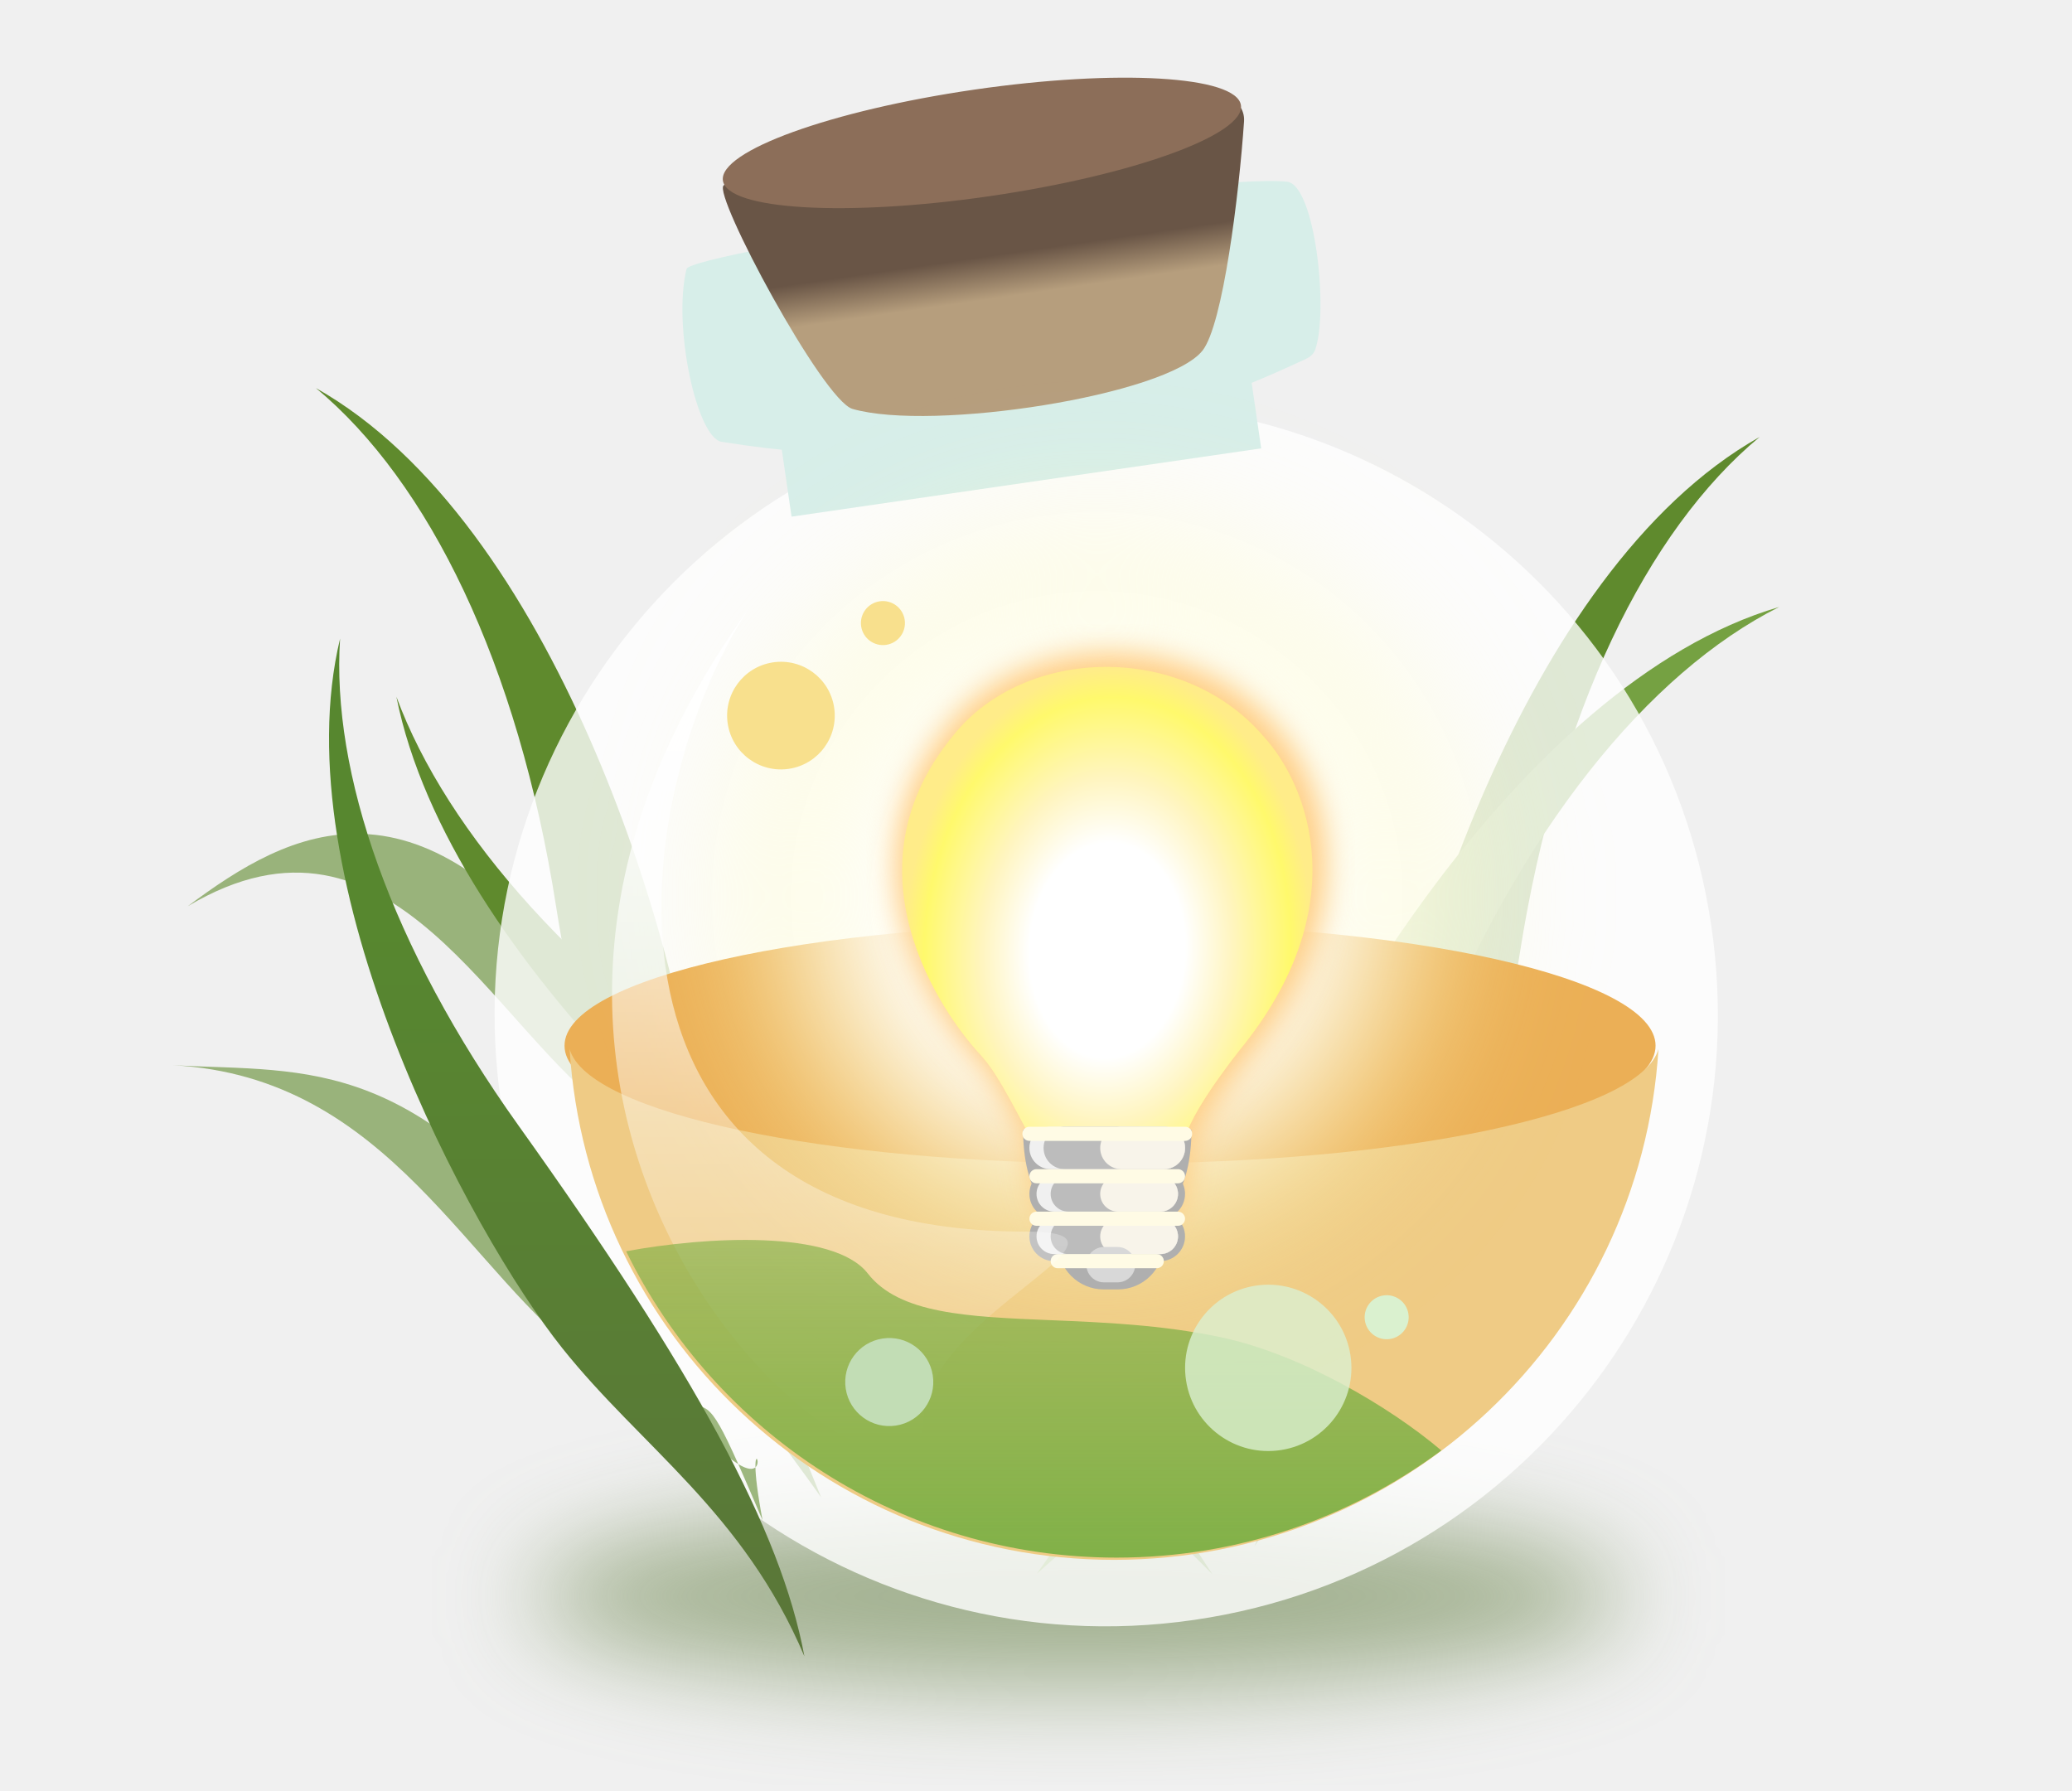
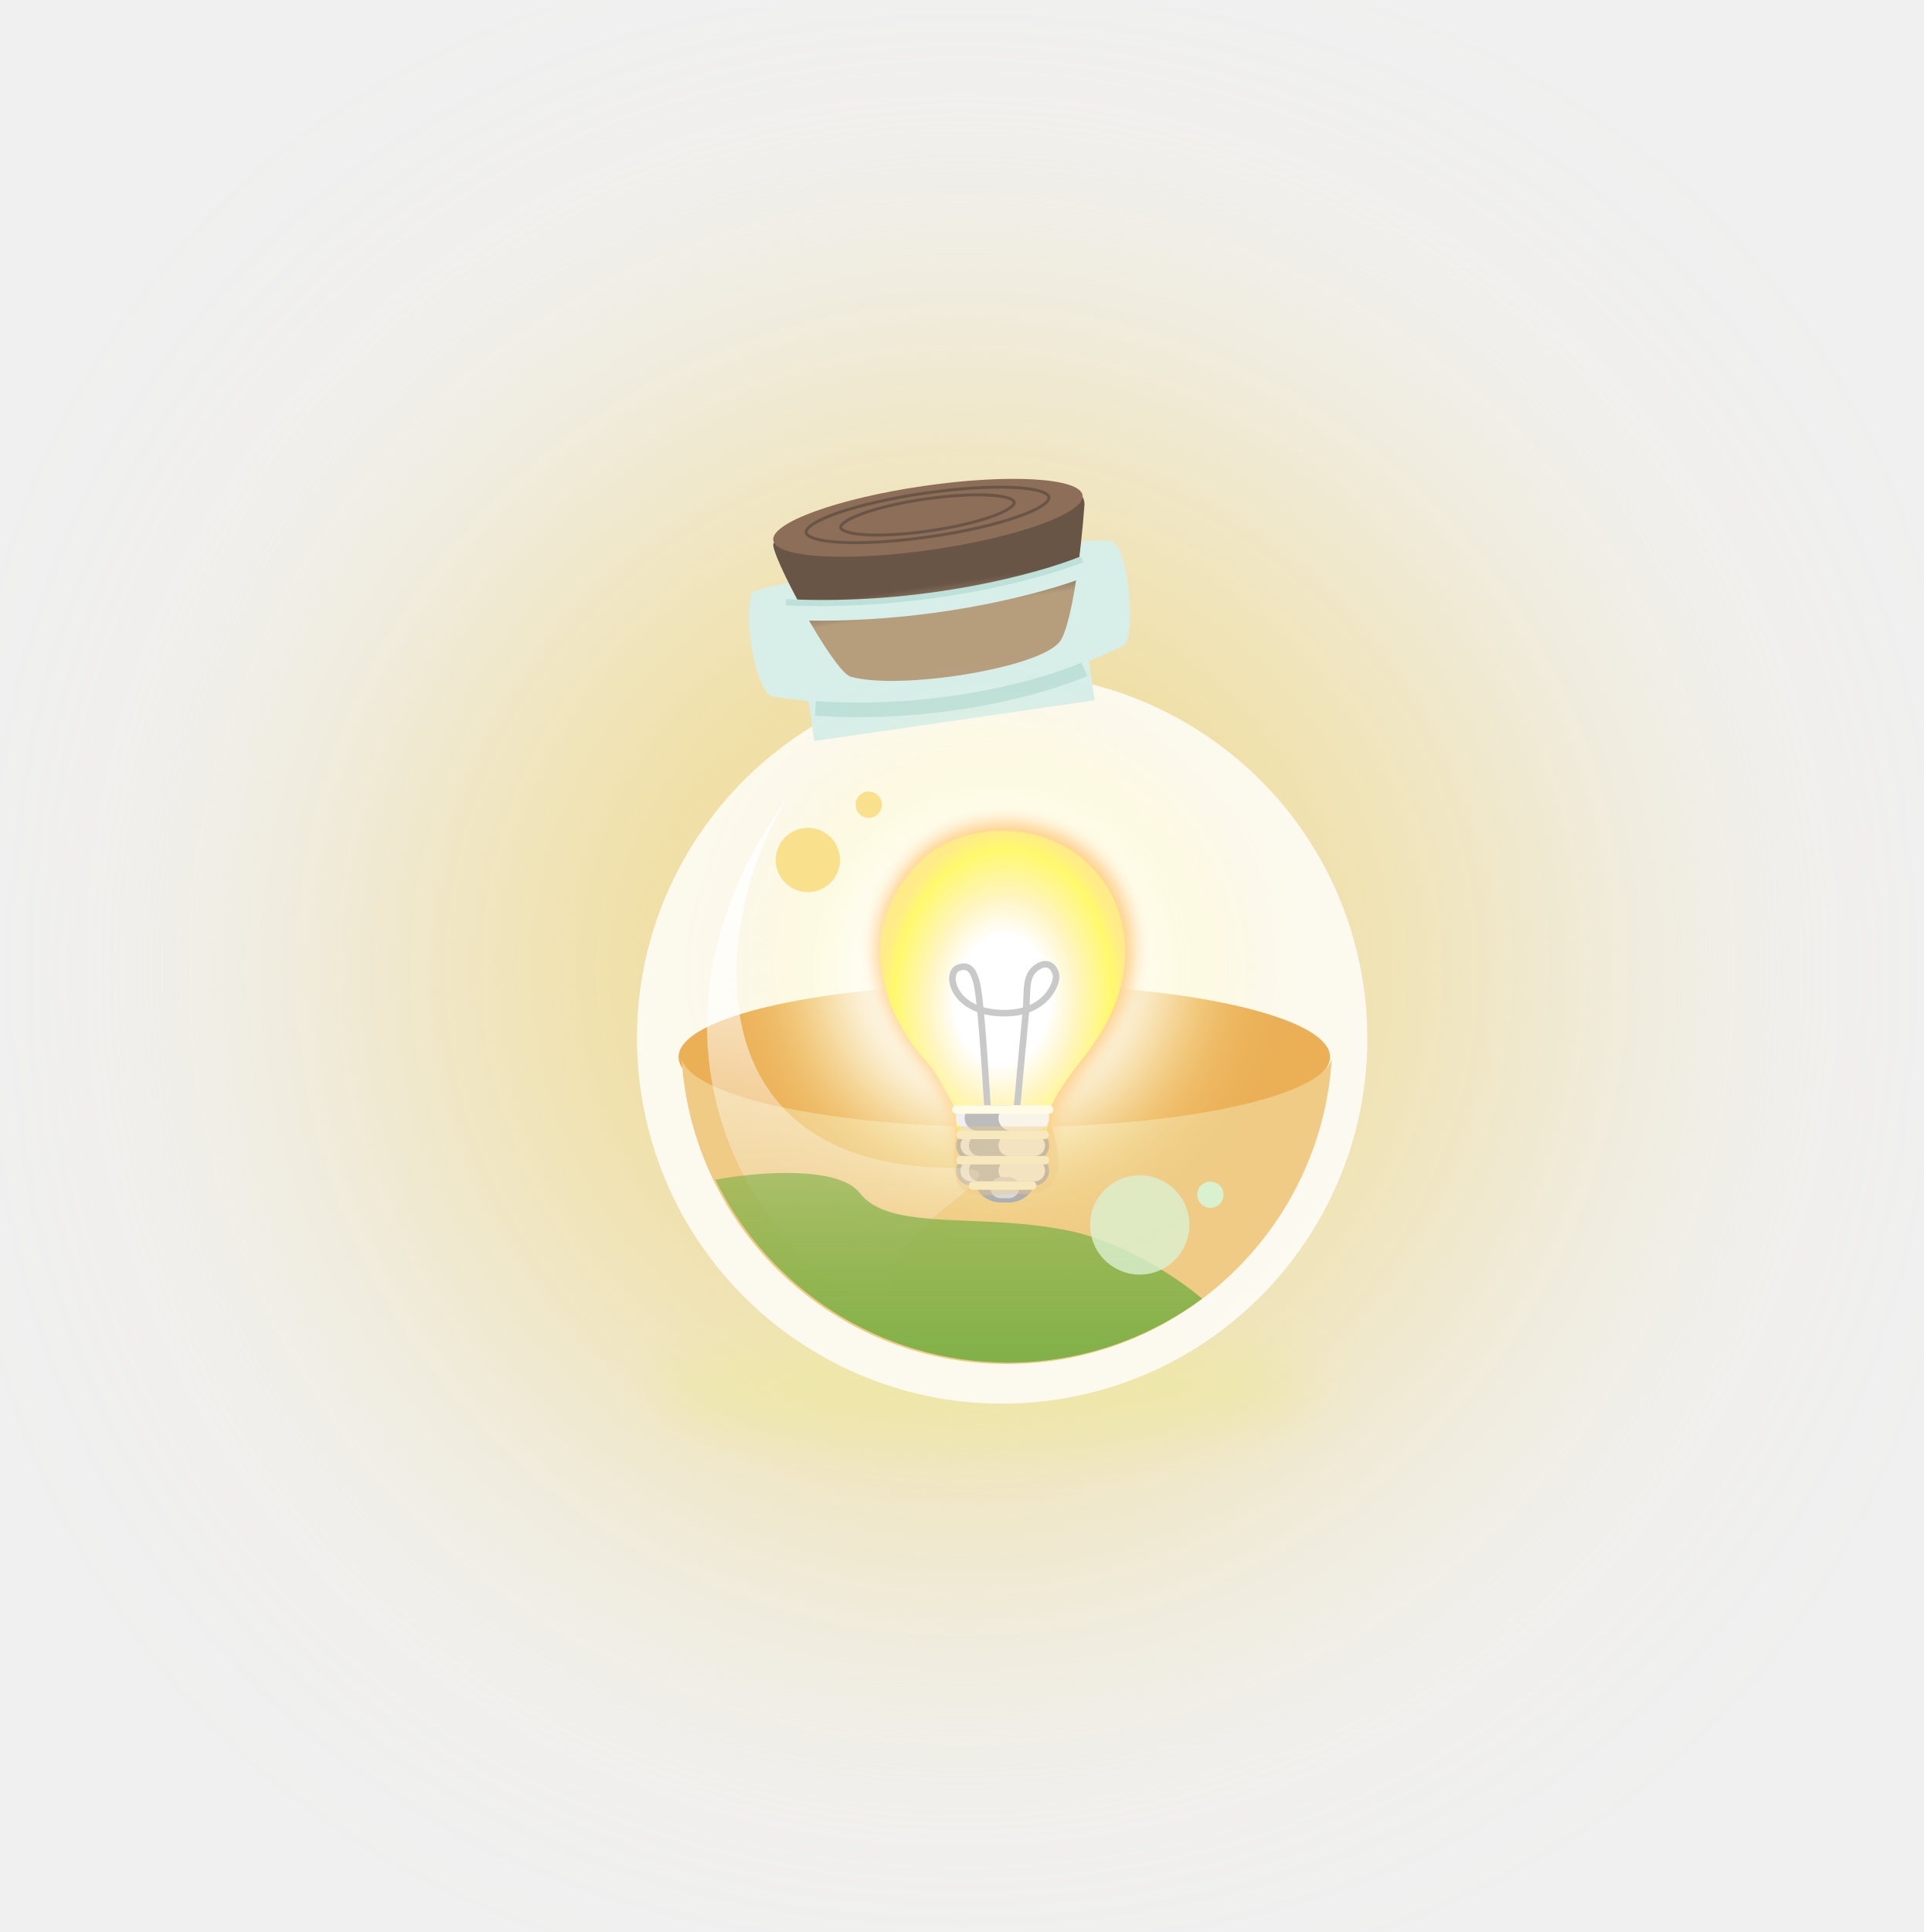
- <svg xmlns="http://www.w3.org/2000/svg" width="206" height="178" viewBox="0 0 206 178" fill="none">
-   <g filter="url(#filter0_f_2041_690)">
-     <ellipse cx="54.479" cy="8.999" rx="54.479" ry="8.999" transform="matrix(-1 0 0 1 161.672 149.691)" fill="#6E8850" fill-opacity="0.6" />
+ <svg xmlns="http://www.w3.org/2000/svg" width="235" height="236" viewBox="0 0 235 236" fill="none">
+   <g filter="url(#filter0_f_2466_9482)">
+     <circle cx="117.5" cy="118.453" r="67.5" fill="#F0DD9A" />
  </g>
-   <path d="M58.927 99.437C82.612 132.502 90.891 132.234 94.059 149.202C85.85 129.885 75.084 120.837 61.225 111.018C48.748 102.178 39.093 77.942 18.663 90.102C28.878 82.47 41.748 75.456 58.927 99.437Z" fill="#5F8A2D" fill-opacity="0.6" />
-   <path d="M55.283 90.093C60.504 123.424 73.588 137.375 81.637 148.877C75.224 132.914 70.663 124.529 69.227 110.479C67.553 94.104 55.194 51.977 31.412 38.585C42.595 47.877 51.496 65.919 55.283 90.093Z" fill="#5F8A2D" />
-   <path d="M151.072 94.953C145.851 128.283 132.767 142.234 124.718 153.736C131.131 137.773 135.693 129.388 137.129 115.338C138.803 98.963 151.161 56.836 174.944 43.444C163.761 52.736 154.859 70.778 151.072 94.953Z" fill="#5F8A2D" />
-   <path d="M142.014 105.142C129.41 136.437 113.516 147.077 103.08 156.467C112.929 142.362 119.264 135.221 123.832 121.858C129.156 106.282 150.699 68.028 176.889 60.345C163.898 66.876 151.157 82.445 142.014 105.142Z" fill="#75A142" />
-   <path d="M77.184 110.383C104.26 127.753 112.788 144.866 120.524 156.501C108.563 144.649 102.587 137.346 90.978 130.715C77.446 122.986 44.707 95.83 39.408 69.269C44.453 82.896 57.546 97.785 77.184 110.383Z" fill="#5F8A2D" />
-   <circle cx="60.803" cy="60.803" r="60.803" transform="matrix(-0.989592 0.143904 0.143904 0.989592 161.402 31.9648)" fill="white" fill-opacity="0.8" />
-   <rect width="47.183" height="10.701" transform="matrix(-0.989592 0.143904 0.143904 0.989592 123.848 33.9883)" fill="#D7EEE9" />
-   <path d="M71.739 43.925C95.627 47.737 113.726 43.278 129.856 35.673C130.252 35.486 130.601 35.199 130.75 34.787C132.114 31.019 130.761 18.34 127.943 18.061C119.249 17.199 68.652 25.157 68.258 26.74C66.861 32.343 69.268 43.531 71.739 43.925Z" fill="#D7EEE9" />
-   <path d="M119.553 34.859C121.591 32.293 123.19 19.328 123.684 12.064C123.765 10.87 122.949 9.811 121.763 9.657C107.842 7.843 79.025 12.499 71.943 18.436C70.857 19.346 81.803 39.806 84.76 40.656C92.711 42.94 116.021 39.304 119.553 34.859Z" fill="url(#paint0_linear_2041_690)" />
-   <ellipse cx="26.023" cy="5.351" rx="26.023" ry="5.351" transform="matrix(-0.989592 0.143904 0.143904 0.989592 122.605 5.16797)" fill="#8C6E59" />
-   <ellipse cx="54.236" cy="12.161" rx="54.236" ry="12.161" transform="matrix(-1 0 0 1 164.598 91.8047)" fill="#EBAF56" />
-   <path d="M75.812 151.148C75.285 148.322 75.121 146.729 75.106 145.885C75.608 145.436 75.076 144.243 75.106 145.885C74.857 146.108 74.354 146.148 73.402 145.567C70.297 138.606 70.244 140.033 67.374 139.659C65.192 137.079 62.425 133.514 58.922 128.623C41.743 104.642 30.819 106.63 17.199 105.91C38.845 107.055 46.445 126.743 58.922 135.583C63.295 138.681 65.773 139.451 67.374 139.659C70.332 143.156 72.215 144.843 73.402 145.567C74.053 147.027 74.838 148.856 75.812 151.148Z" fill="#5F8A2D" fill-opacity="0.6" />
-   <path d="M51.545 111.899C69.089 136.461 77.626 152.067 79.973 164.672C73.892 150.322 63.744 143.875 55.895 134.027C46.746 122.549 27.99 87.698 33.811 63.496C32.929 76.773 38.82 94.084 51.545 111.899Z" fill="url(#paint1_linear_2041_690)" />
-   <path fill-rule="evenodd" clip-rule="evenodd" d="M56.631 104.3C58.417 110.654 81.968 115.684 110.758 115.684C139.558 115.684 163.116 110.65 164.887 104.293C163.11 132.642 139.555 155.084 110.758 155.084C81.964 155.084 58.411 132.645 56.631 104.3Z" fill="#EFCB85" />
-   <g filter="url(#filter1_f_2041_690)">
-     <circle cx="109.031" cy="89.164" r="38.332" fill="url(#paint2_radial_2041_690)" />
+   <g filter="url(#filter1_f_2466_9482)">
+     <ellipse cx="39.971" cy="6.602" rx="39.971" ry="6.602" transform="matrix(-1 0 0 1 160.348 162.656)" fill="#EEE7AA" />
  </g>
-   <g filter="url(#filter2_f_2041_690)">
-     <path d="M96.809 104.944C98.342 106.626 98.917 107.428 102.175 113.544C102.175 123.102 107.542 124.44 111.95 123.866C118.85 122.91 118.275 114.882 118.658 113.736C119.042 112.59 120.192 110.104 124.216 104.944C136.483 90.035 131.5 77.227 126.708 72.067C118.275 62.319 101.792 62.701 94.317 72.067C81.859 87.167 94.892 102.841 96.809 104.944Z" fill="#FFCE84" />
+   <circle cx="44.61" cy="44.61" r="44.61" transform="matrix(-0.989592 0.143904 0.143904 0.989592 160.16 76.2812)" fill="white" fill-opacity="0.8" />
+   <rect width="34.617" height="7.851" transform="matrix(-0.989592 0.143904 0.143904 0.989592 132.605 77.7695)" fill="#D7EEE9" />
+   <path d="M94.373 85.057C111.899 87.854 125.178 84.582 137.013 79.002C137.303 78.865 137.559 78.654 137.668 78.352C138.669 75.588 137.677 66.285 135.609 66.08C129.231 65.448 92.108 71.287 91.819 72.448C90.794 76.559 92.56 84.768 94.373 85.057Z" fill="#D7EEE9" />
+   <path d="M129.454 78.405C130.949 76.523 132.123 67.01 132.485 61.681C132.544 60.805 131.946 60.028 131.076 59.915C120.862 58.584 99.719 62 94.524 66.356C93.727 67.024 101.757 82.035 103.927 82.658C109.76 84.334 126.863 81.667 129.454 78.405Z" fill="url(#paint0_linear_2466_9482)" />
+   <ellipse cx="19.093" cy="3.926" rx="19.093" ry="3.926" transform="matrix(-0.989592 0.143904 0.143904 0.989592 131.695 56.6211)" fill="#8C6E59" />
+   <path d="M132.465 81.758C127.858 83.788 114.839 87.587 99.621 86.534" stroke="#A4D2C8" stroke-opacity="0.5" stroke-width="1.784" />
+   <path d="M132.383 68.781C127.26 70.887 112.812 74.893 96.007 74.071" stroke="#BDE0D8" stroke-width="1.784" />
+   <path d="M132.84 69.438C127.613 71.558 112.88 75.606 95.757 74.83" stroke="#D7EEE9" stroke-width="1.784" />
+   <path d="M98.482 65.056C98.501 65.182 98.59 65.319 98.794 65.459C98.998 65.598 99.298 65.727 99.694 65.838C100.483 66.06 101.61 66.204 103 66.261C105.776 66.377 109.563 66.149 113.701 65.547C117.838 64.946 121.533 64.086 124.161 63.184C125.477 62.733 126.517 62.274 127.21 61.836C127.557 61.617 127.808 61.409 127.964 61.217C128.121 61.025 128.167 60.868 128.148 60.742C128.13 60.615 128.041 60.478 127.837 60.338C127.632 60.199 127.332 60.071 126.937 59.959C126.148 59.737 125.021 59.594 123.631 59.536C120.854 59.42 117.067 59.648 112.93 60.25C108.793 60.852 105.098 61.711 102.469 62.613C101.154 63.064 100.114 63.523 99.421 63.961C99.073 64.18 98.822 64.388 98.666 64.58C98.51 64.772 98.464 64.929 98.482 65.056Z" stroke="#695546" stroke-width="0.357" />
+   <path d="M102.716 64.441C102.704 64.36 102.731 64.254 102.837 64.118C102.944 63.98 103.118 63.829 103.364 63.668C103.854 63.347 104.594 63.01 105.536 62.678C107.415 62.016 110.062 61.389 113.028 60.958C115.995 60.527 118.71 60.373 120.701 60.473C121.697 60.523 122.503 60.635 123.065 60.803C123.346 60.888 123.557 60.983 123.698 61.084C123.839 61.185 123.894 61.279 123.906 61.36C123.918 61.441 123.891 61.547 123.785 61.684C123.678 61.821 123.504 61.972 123.258 62.133C122.767 62.454 122.027 62.791 121.086 63.123C119.207 63.785 116.56 64.412 113.593 64.843C110.627 65.274 107.911 65.427 105.921 65.328C104.924 65.278 104.119 65.166 103.557 64.998C103.276 64.913 103.065 64.818 102.924 64.717C102.783 64.616 102.728 64.522 102.716 64.441Z" stroke="#695546" stroke-width="0.357" />
+   <ellipse cx="39.792" cy="8.922" rx="39.792" ry="8.922" transform="matrix(-1 0 0 1 162.488 120.188)" fill="#EBAF56" />
+   <path fill-rule="evenodd" clip-rule="evenodd" d="M83.277 129.357C84.585 134.02 101.865 137.711 122.99 137.711C144.117 137.711 161.399 134.019 162.703 129.355C161.398 150.153 144.117 166.616 122.99 166.616C101.864 166.616 84.584 150.154 83.277 129.357Z" fill="#EFCB85" />
+   <g filter="url(#filter2_f_2466_9482)">
+     <circle cx="121.725" cy="118.245" r="28.124" fill="url(#paint1_radial_2466_9482)" />
  </g>
-   <path d="M97.127 104.484C98.585 106.087 99.132 106.852 102.23 112.683C102.23 121.795 107.333 123.071 111.524 122.524C118.084 121.613 117.538 113.959 117.902 112.866C118.267 111.774 119.36 109.403 123.187 104.484C134.85 90.27 130.112 78.059 125.556 73.139C117.538 63.845 101.866 64.21 94.758 73.139C82.913 87.536 95.305 102.479 97.127 104.484Z" fill="url(#paint3_radial_2041_690)" />
-   <path d="M118.455 112.328C118.455 115.102 117.932 117.95 116.363 119.912C114.793 121.873 112.306 122.788 110.087 122.788C107.867 122.788 105.38 121.873 103.811 119.912C102.241 117.95 101.719 115.102 101.719 112.328L110.087 112.328H118.455Z" fill="#AFAFAF" />
-   <rect x="102.344" y="116.242" width="15.474" height="4.923" rx="2.462" fill="#AFAFAF" />
-   <rect x="102.344" y="112.023" width="15.474" height="4.22" rx="2.11" fill="#F0F0F0" />
-   <rect x="103.754" y="112.023" width="14.067" height="4.22" rx="2.11" fill="#BCBCBC" />
-   <rect x="109.383" y="112.023" width="8.44" height="4.22" rx="2.11" fill="#F8F4EA" />
-   <rect width="15.474" height="4.923" rx="2.462" transform="matrix(1 0 0 -1 102.344 125.387)" fill="#AFAFAF" />
-   <rect width="10.55" height="9.143" rx="4.572" transform="matrix(1 0 0 -1 105.16 128.199)" fill="#AFAFAF" />
-   <rect x="103.051" y="116.945" width="14.067" height="3.517" rx="1.758" fill="#F0F0F0" />
-   <rect x="104.457" y="116.945" width="12.66" height="3.517" rx="1.758" fill="#BCBCBC" />
-   <rect x="109.383" y="116.945" width="7.737" height="3.517" rx="1.758" fill="#F8F4EA" />
-   <rect x="103.051" y="121.168" width="14.067" height="3.517" rx="1.758" fill="#F0F0F0" />
-   <rect x="104.457" y="121.168" width="12.66" height="3.517" rx="1.758" fill="#BCBCBC" />
-   <rect x="109.383" y="121.168" width="7.737" height="3.517" rx="1.758" fill="#F8F4EA" />
-   <path d="M108.19 126.525C107.606 125.356 108.456 123.98 109.763 123.98H111.106C112.413 123.98 113.264 125.356 112.679 126.525C112.381 127.121 111.772 127.497 111.106 127.497H109.763C109.097 127.497 108.488 127.121 108.19 126.525Z" fill="#D8D8D8" />
-   <rect x="101.645" y="112.023" width="16.88" height="1.407" rx="0.703" fill="#FFFBE5" />
-   <rect x="102.344" y="116.242" width="15.474" height="1.407" rx="0.703" fill="#FFFBE5" />
-   <rect x="102.344" y="120.465" width="15.474" height="1.407" rx="0.703" fill="#FFFBE5" />
-   <rect x="104.457" y="124.684" width="11.254" height="1.407" rx="0.703" fill="#FFFBE5" />
-   <path d="M102.055 122.451C56.575 122.451 62.218 79.403 74.33 60.676C35.903 114.182 91.841 156.837 91.841 141.178C91.841 130.72 115.449 122.451 102.055 122.451Z" fill="url(#paint4_linear_2041_690)" />
-   <path fill-rule="evenodd" clip-rule="evenodd" d="M62.251 124.405C70.12 122.94 82.865 122.225 86.277 126.612C89.406 130.636 96.188 130.915 104.44 131.256C109.656 131.471 115.459 131.711 121.299 132.935C129.325 134.618 138.19 139.875 143.297 144.208C134.276 150.902 123.105 154.862 111.009 154.862C89.585 154.862 71.063 142.44 62.251 124.405Z" fill="url(#paint5_linear_2041_690)" />
-   <circle cx="2.189" cy="2.189" r="2.189" transform="matrix(-0.988188 0.153245 0.153245 0.988188 139.691 128.465)" fill="#DAF1CF" />
-   <circle cx="8.269" cy="8.269" r="8.269" transform="matrix(-0.988188 0.153245 0.153245 0.988188 132.996 126.559)" fill="#DBF0D1" fill-opacity="0.8" />
-   <circle cx="5.351" cy="5.351" r="5.351" transform="matrix(-0.988188 0.153245 0.153245 0.988188 82.1094 65.0391)" fill="#F8E08D" />
-   <circle cx="2.189" cy="2.189" r="2.189" transform="matrix(-0.988188 0.153245 0.153245 0.988188 89.6094 59.4492)" fill="#F8E08D" />
-   <circle cx="4.378" cy="4.378" r="4.378" transform="matrix(-0.988188 0.153245 0.153245 0.988188 92.0664 132.41)" fill="#C2DDB5" />
+   <g filter="url(#filter3_f_2466_9482)">
+     <path d="M112.757 129.822C113.882 131.056 114.304 131.645 116.695 136.132C116.695 143.144 120.632 144.126 123.866 143.705C128.929 143.004 128.507 137.114 128.788 136.273C129.069 135.432 129.913 133.608 132.866 129.822C141.866 118.884 138.209 109.487 134.694 105.701C128.507 98.549 116.414 98.829 110.929 105.701C101.789 116.78 111.351 128.279 112.757 129.822Z" fill="#FFCE84" />
+   </g>
+   <path d="M112.991 129.484C114.06 130.661 114.462 131.222 116.735 135.5C116.735 142.185 120.478 143.121 123.553 142.72C128.367 142.052 127.966 136.436 128.233 135.634C128.5 134.833 129.303 133.093 132.11 129.484C140.667 119.056 137.191 110.097 133.849 106.487C127.966 99.668 116.467 99.936 111.253 106.487C102.562 117.05 111.654 128.013 112.991 129.484Z" fill="url(#paint2_radial_2466_9482)" />
+   <path d="M120.641 135.229C120.329 130.282 119.801 121.599 119.266 119.861C119.019 119.059 118.598 117.588 117.031 118.249C115.507 118.891 116.362 123.33 121.844 123.731C127.326 124.132 128.893 120.661 129.027 119.462C129.118 118.64 128.308 117.1 126.754 118.118C125.112 119.193 125.587 121.057 125.32 123.731C125.106 125.87 124.518 132.288 124.25 135.229" stroke="#C9C9C9" stroke-width="0.802" />
+   <rect x="116.816" y="138.113" width="11.353" height="3.612" rx="1.806" fill="#AFAFAF" />
+   <rect x="116.816" y="135.02" width="11.353" height="3.096" rx="1.548" fill="#F0F0F0" />
+   <rect x="117.852" y="135.02" width="10.321" height="3.096" rx="1.548" fill="#BCBCBC" />
+   <rect x="121.984" y="135.02" width="6.192" height="3.096" rx="1.548" fill="#F8F4EA" />
+   <rect width="11.353" height="3.612" rx="1.806" transform="matrix(1 0 0 -1 116.816 144.82)" fill="#AFAFAF" />
+   <rect width="7.74" height="6.708" rx="3.354" transform="matrix(1 0 0 -1 118.883 146.887)" fill="#AFAFAF" />
+   <rect x="117.34" y="138.629" width="10.321" height="2.58" rx="1.29" fill="#F0F0F0" />
+   <rect x="118.367" y="138.629" width="9.289" height="2.58" rx="1.29" fill="#BCBCBC" />
+   <rect x="121.984" y="138.629" width="5.676" height="2.58" rx="1.29" fill="#F8F4EA" />
+   <rect x="117.34" y="141.727" width="10.321" height="2.58" rx="1.29" fill="#F0F0F0" />
+   <rect x="118.367" y="141.727" width="9.289" height="2.58" rx="1.29" fill="#BCBCBC" />
+   <rect x="121.984" y="141.727" width="5.676" height="2.58" rx="1.29" fill="#F8F4EA" />
+   <path d="M121.109 145.66C120.68 144.802 121.304 143.793 122.263 143.793H123.249C124.208 143.793 124.831 144.802 124.403 145.66C124.184 146.097 123.737 146.373 123.249 146.373H122.263C121.775 146.373 121.328 146.097 121.109 145.66Z" fill="#D8D8D8" />
+   <rect x="116.305" y="135.02" width="12.385" height="1.032" rx="0.516" fill="#FFFBE5" />
+   <rect x="116.816" y="138.113" width="11.353" height="1.032" rx="0.516" fill="#FFFBE5" />
+   <rect x="116.816" y="141.211" width="11.353" height="1.032" rx="0.516" fill="#FFFBE5" />
+   <rect x="118.367" y="144.305" width="8.257" height="1.032" rx="0.516" fill="#FFFBE5" />
+   <path d="M116.608 142.667C83.239 142.667 87.38 111.084 96.266 97.344C68.073 136.601 109.114 167.896 109.114 156.407C109.114 148.734 126.434 142.667 116.608 142.667Z" fill="url(#paint3_linear_2466_9482)" />
+   <path fill-rule="evenodd" clip-rule="evenodd" d="M87.399 144.105C93.172 143.03 102.526 142.505 105.029 145.724C107.325 148.676 112.301 148.881 118.355 149.131C122.182 149.289 126.44 149.465 130.724 150.363C136.612 151.598 143.116 155.455 146.863 158.634C140.245 163.546 132.048 166.451 123.173 166.451C107.454 166.451 93.864 157.337 87.399 144.105Z" fill="url(#paint4_linear_2466_9482)" />
+   <circle cx="1.606" cy="1.606" r="1.606" transform="matrix(-0.988188 0.153245 0.153245 0.988188 149.219 144.102)" fill="#DAF1CF" />
+   <circle cx="6.067" cy="6.067" r="6.067" transform="matrix(-0.988188 0.153245 0.153245 0.988188 144.309 142.703)" fill="#DBF0D1" fill-opacity="0.8" />
+   <circle cx="3.926" cy="3.926" r="3.926" transform="matrix(-0.988188 0.153245 0.153245 0.988188 101.973 100.566)" fill="#F8E08D" />
+   <circle cx="1.606" cy="1.606" r="1.606" transform="matrix(-0.988188 0.153245 0.153245 0.988188 107.477 96.4648)" fill="#F8E08D" />
+   <path d="M128.427 137.598H116.816C115.526 148.434 118.88 145.596 125.331 145.854C130.491 146.061 129.545 140.436 128.427 137.598Z" fill="#EFCB85" fill-opacity="0.4" />
  <defs>
-     <filter id="filter0_f_2041_690" x="42.986" y="139.963" width="128.414" height="37.453" filterUnits="userSpaceOnUse" color-interpolation-filters="sRGB">
+     <filter id="filter0_f_2466_9482" x="0" y="0.953" width="235" height="235" filterUnits="userSpaceOnUse" color-interpolation-filters="sRGB">
      <feFlood flood-opacity="0" result="BackgroundImageFix" />
      <feBlend mode="normal" in="SourceGraphic" in2="BackgroundImageFix" result="shape" />
-       <feGaussianBlur stdDeviation="4.864" result="effect1_foregroundBlur_2041_690" />
+       <feGaussianBlur stdDeviation="25" result="effect1_foregroundBlur_2466_9482" />
    </filter>
-     <filter id="filter1_f_2041_690" x="56.632" y="36.765" width="104.798" height="104.798" filterUnits="userSpaceOnUse" color-interpolation-filters="sRGB">
+     <filter id="filter1_f_2466_9482" x="73.269" y="155.519" width="94.217" height="27.478" filterUnits="userSpaceOnUse" color-interpolation-filters="sRGB">
      <feFlood flood-opacity="0" result="BackgroundImageFix" />
      <feBlend mode="normal" in="SourceGraphic" in2="BackgroundImageFix" result="shape" />
-       <feGaussianBlur stdDeviation="7.033" result="effect1_foregroundBlur_2041_690" />
+       <feGaussianBlur stdDeviation="3.569" result="effect1_foregroundBlur_2466_9482" />
    </filter>
-     <filter id="filter2_f_2041_690" x="86.175" y="62.085" width="48.529" height="64.709" filterUnits="userSpaceOnUse" color-interpolation-filters="sRGB">
+     <filter id="filter2_f_2466_9482" x="83.281" y="79.8" width="76.887" height="76.887" filterUnits="userSpaceOnUse" color-interpolation-filters="sRGB">
      <feFlood flood-opacity="0" result="BackgroundImageFix" />
      <feBlend mode="normal" in="SourceGraphic" in2="BackgroundImageFix" result="shape" />
-       <feGaussianBlur stdDeviation="1.407" result="effect1_foregroundBlur_2041_690" />
+       <feGaussianBlur stdDeviation="5.16" result="effect1_foregroundBlur_2466_9482" />
    </filter>
-     <linearGradient id="paint0_linear_2041_690" x1="97.282" y1="10.662" x2="101.153" y2="37.279" gradientUnits="userSpaceOnUse">
+     <filter id="filter3_f_2466_9482" x="104.955" y="98.377" width="35.605" height="47.476" filterUnits="userSpaceOnUse" color-interpolation-filters="sRGB">
+       <feFlood flood-opacity="0" result="BackgroundImageFix" />
+       <feBlend mode="normal" in="SourceGraphic" in2="BackgroundImageFix" result="shape" />
+       <feGaussianBlur stdDeviation="1.032" result="effect1_foregroundBlur_2466_9482" />
+     </filter>
+     <linearGradient id="paint0_linear_2466_9482" x1="113.114" y1="60.652" x2="115.954" y2="80.181" gradientUnits="userSpaceOnUse">
      <stop offset="0.55" stop-color="#695546" />
      <stop offset="0.708" stop-color="#B69E7D" />
    </linearGradient>
-     <linearGradient id="paint1_linear_2041_690" x1="56.138" y1="91.465" x2="56.342" y2="164.671" gradientUnits="userSpaceOnUse">
-       <stop stop-color="#57872F" />
-       <stop offset="1" stop-color="#5A7639" />
-     </linearGradient>
-     <radialGradient id="paint2_radial_2041_690" cx="0" cy="0" r="1" gradientUnits="userSpaceOnUse" gradientTransform="translate(109.031 89.1642) rotate(90) scale(38.3322)">
+     <radialGradient id="paint1_radial_2466_9482" cx="0" cy="0" r="1" gradientUnits="userSpaceOnUse" gradientTransform="translate(121.725 118.245) rotate(90) scale(28.1238)">
      <stop offset="0.625" stop-color="white" />
      <stop offset="1" stop-color="#FFF876" stop-opacity="0" />
    </radialGradient>
-     <radialGradient id="paint3_radial_2041_690" cx="0" cy="0" r="1" gradientUnits="userSpaceOnUse" gradientTransform="translate(110.088 94.4683) rotate(92.8654) scale(28.139 20.3791)">
+     <radialGradient id="paint2_radial_2466_9482" cx="0" cy="0" r="1" gradientUnits="userSpaceOnUse" gradientTransform="translate(122.5 122.136) rotate(92.8654) scale(20.6452 14.9519)">
      <stop offset="0.38" stop-color="white" />
      <stop offset="0.61" stop-color="#FFF5C0" />
      <stop offset="0.895" stop-color="#FFF96C" />
      <stop offset="1" stop-color="#FFEC89" />
    </radialGradient>
-     <linearGradient id="paint4_linear_2041_690" x1="83.509" y1="60.676" x2="83.509" y2="144.457" gradientUnits="userSpaceOnUse">
+     <linearGradient id="paint3_linear_2466_9482" x1="103" y1="97.344" x2="103" y2="158.813" gradientUnits="userSpaceOnUse">
      <stop stop-color="white" />
      <stop offset="1" stop-color="white" stop-opacity="0" />
    </linearGradient>
-     <linearGradient id="paint5_linear_2041_690" x1="103.895" y1="116.75" x2="103.895" y2="154.862" gradientUnits="userSpaceOnUse">
+     <linearGradient id="paint4_linear_2466_9482" x1="117.954" y1="138.488" x2="117.954" y2="166.451" gradientUnits="userSpaceOnUse">
      <stop stop-color="#81B148" stop-opacity="0.56" />
      <stop offset="1" stop-color="#81B148" />
    </linearGradient>
  </defs>
</svg>
